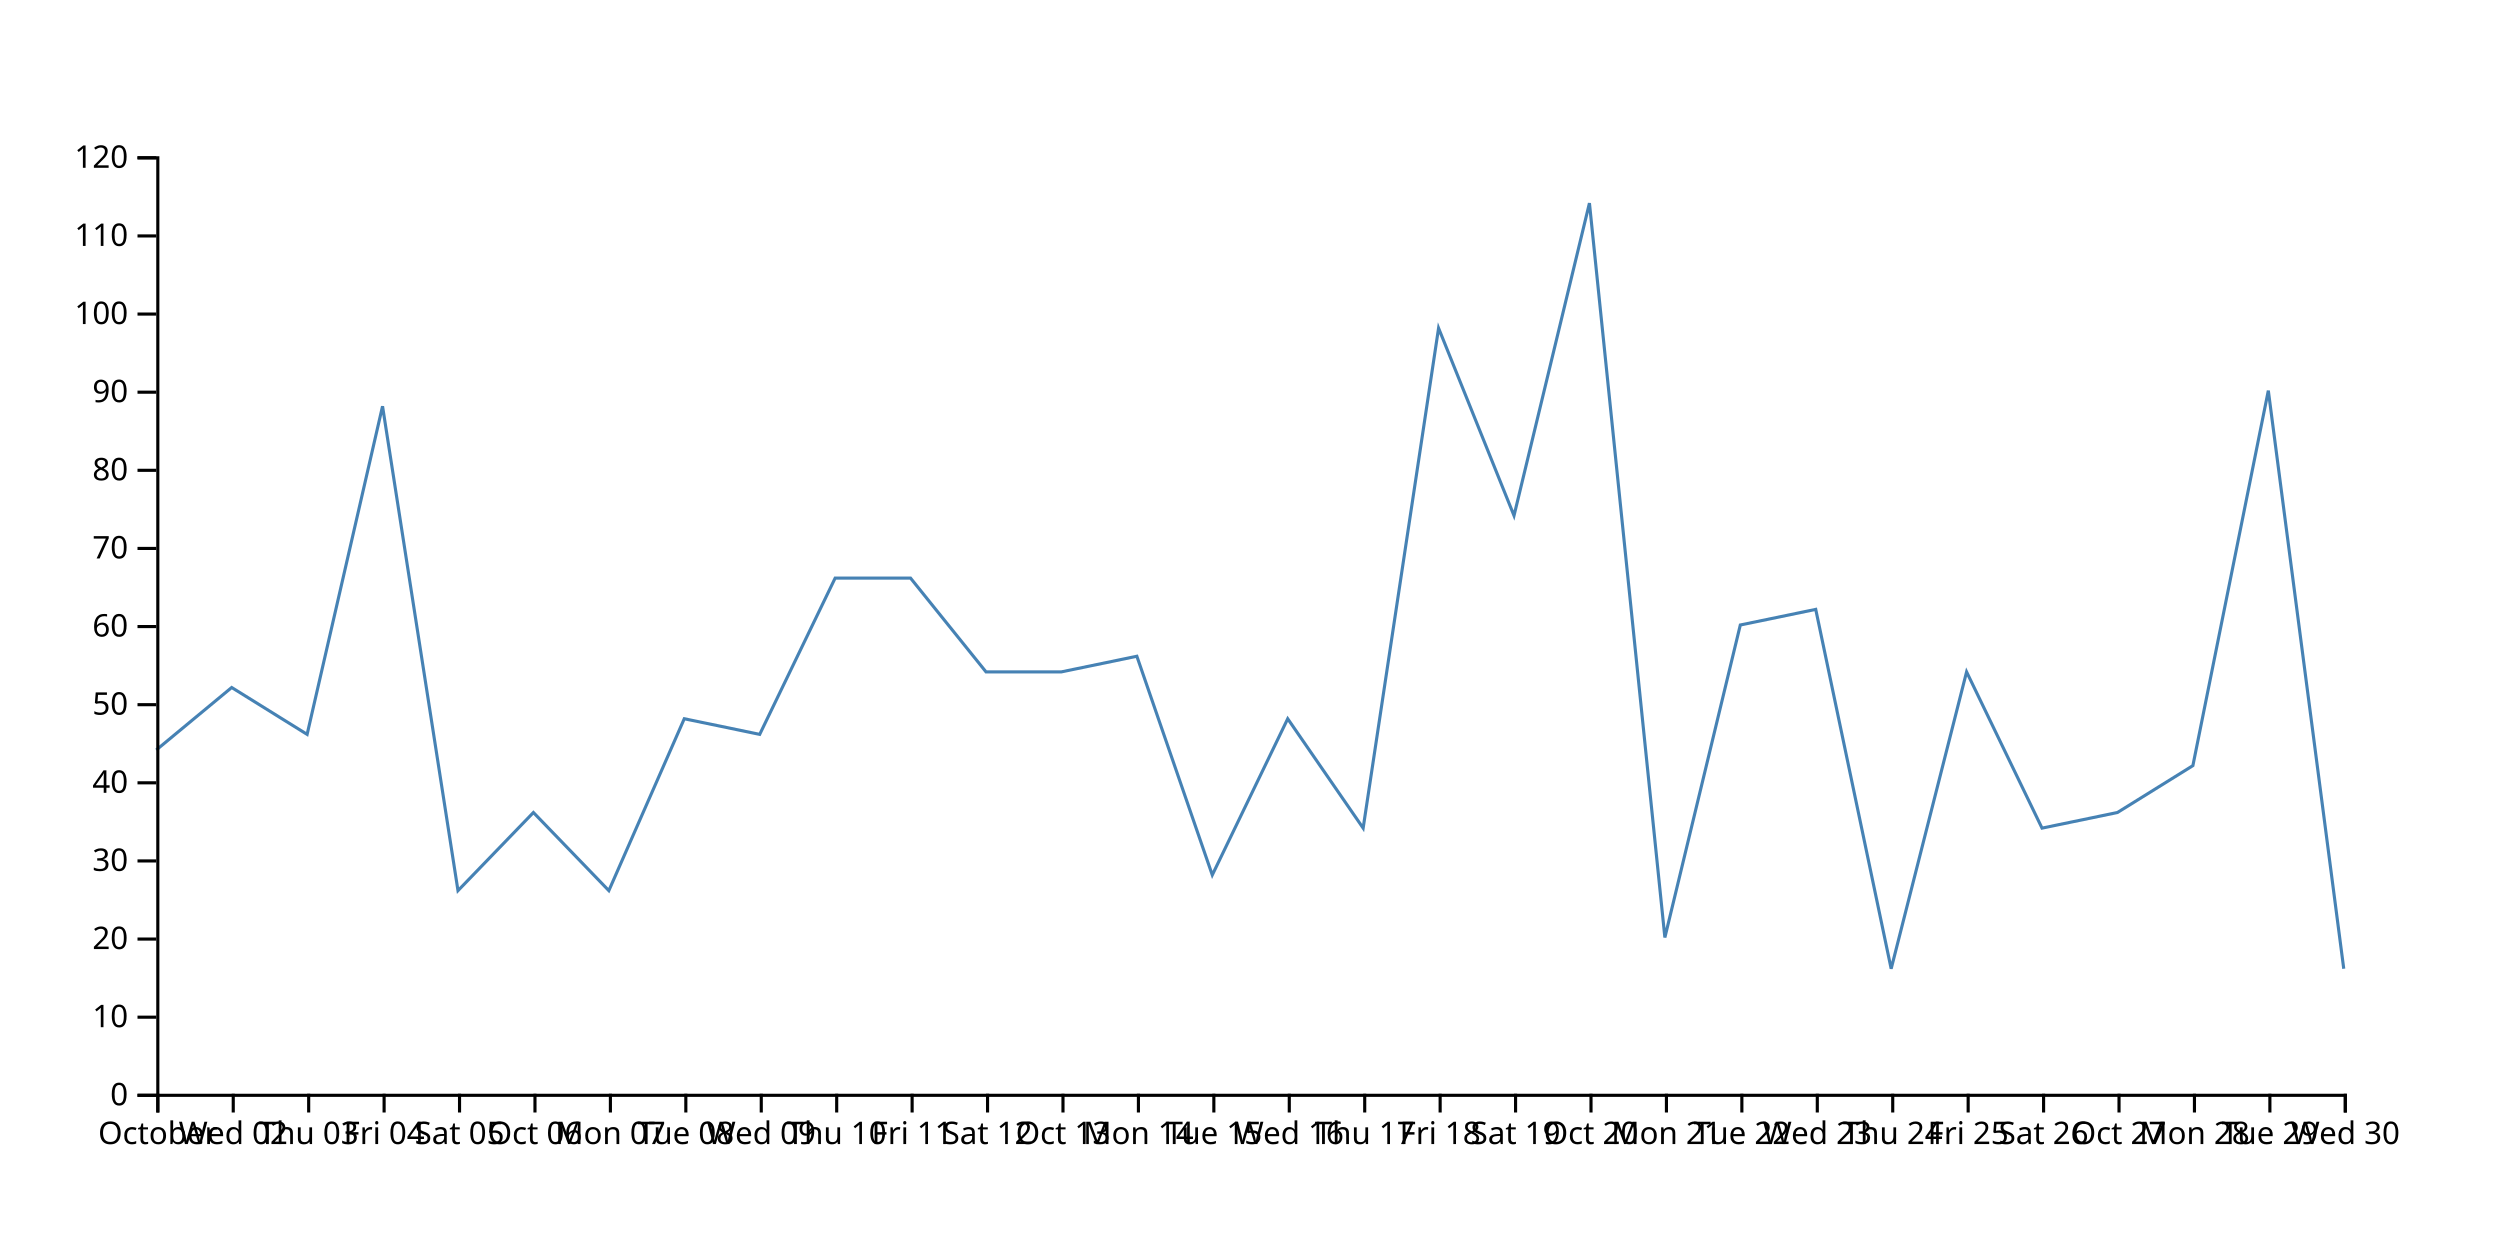
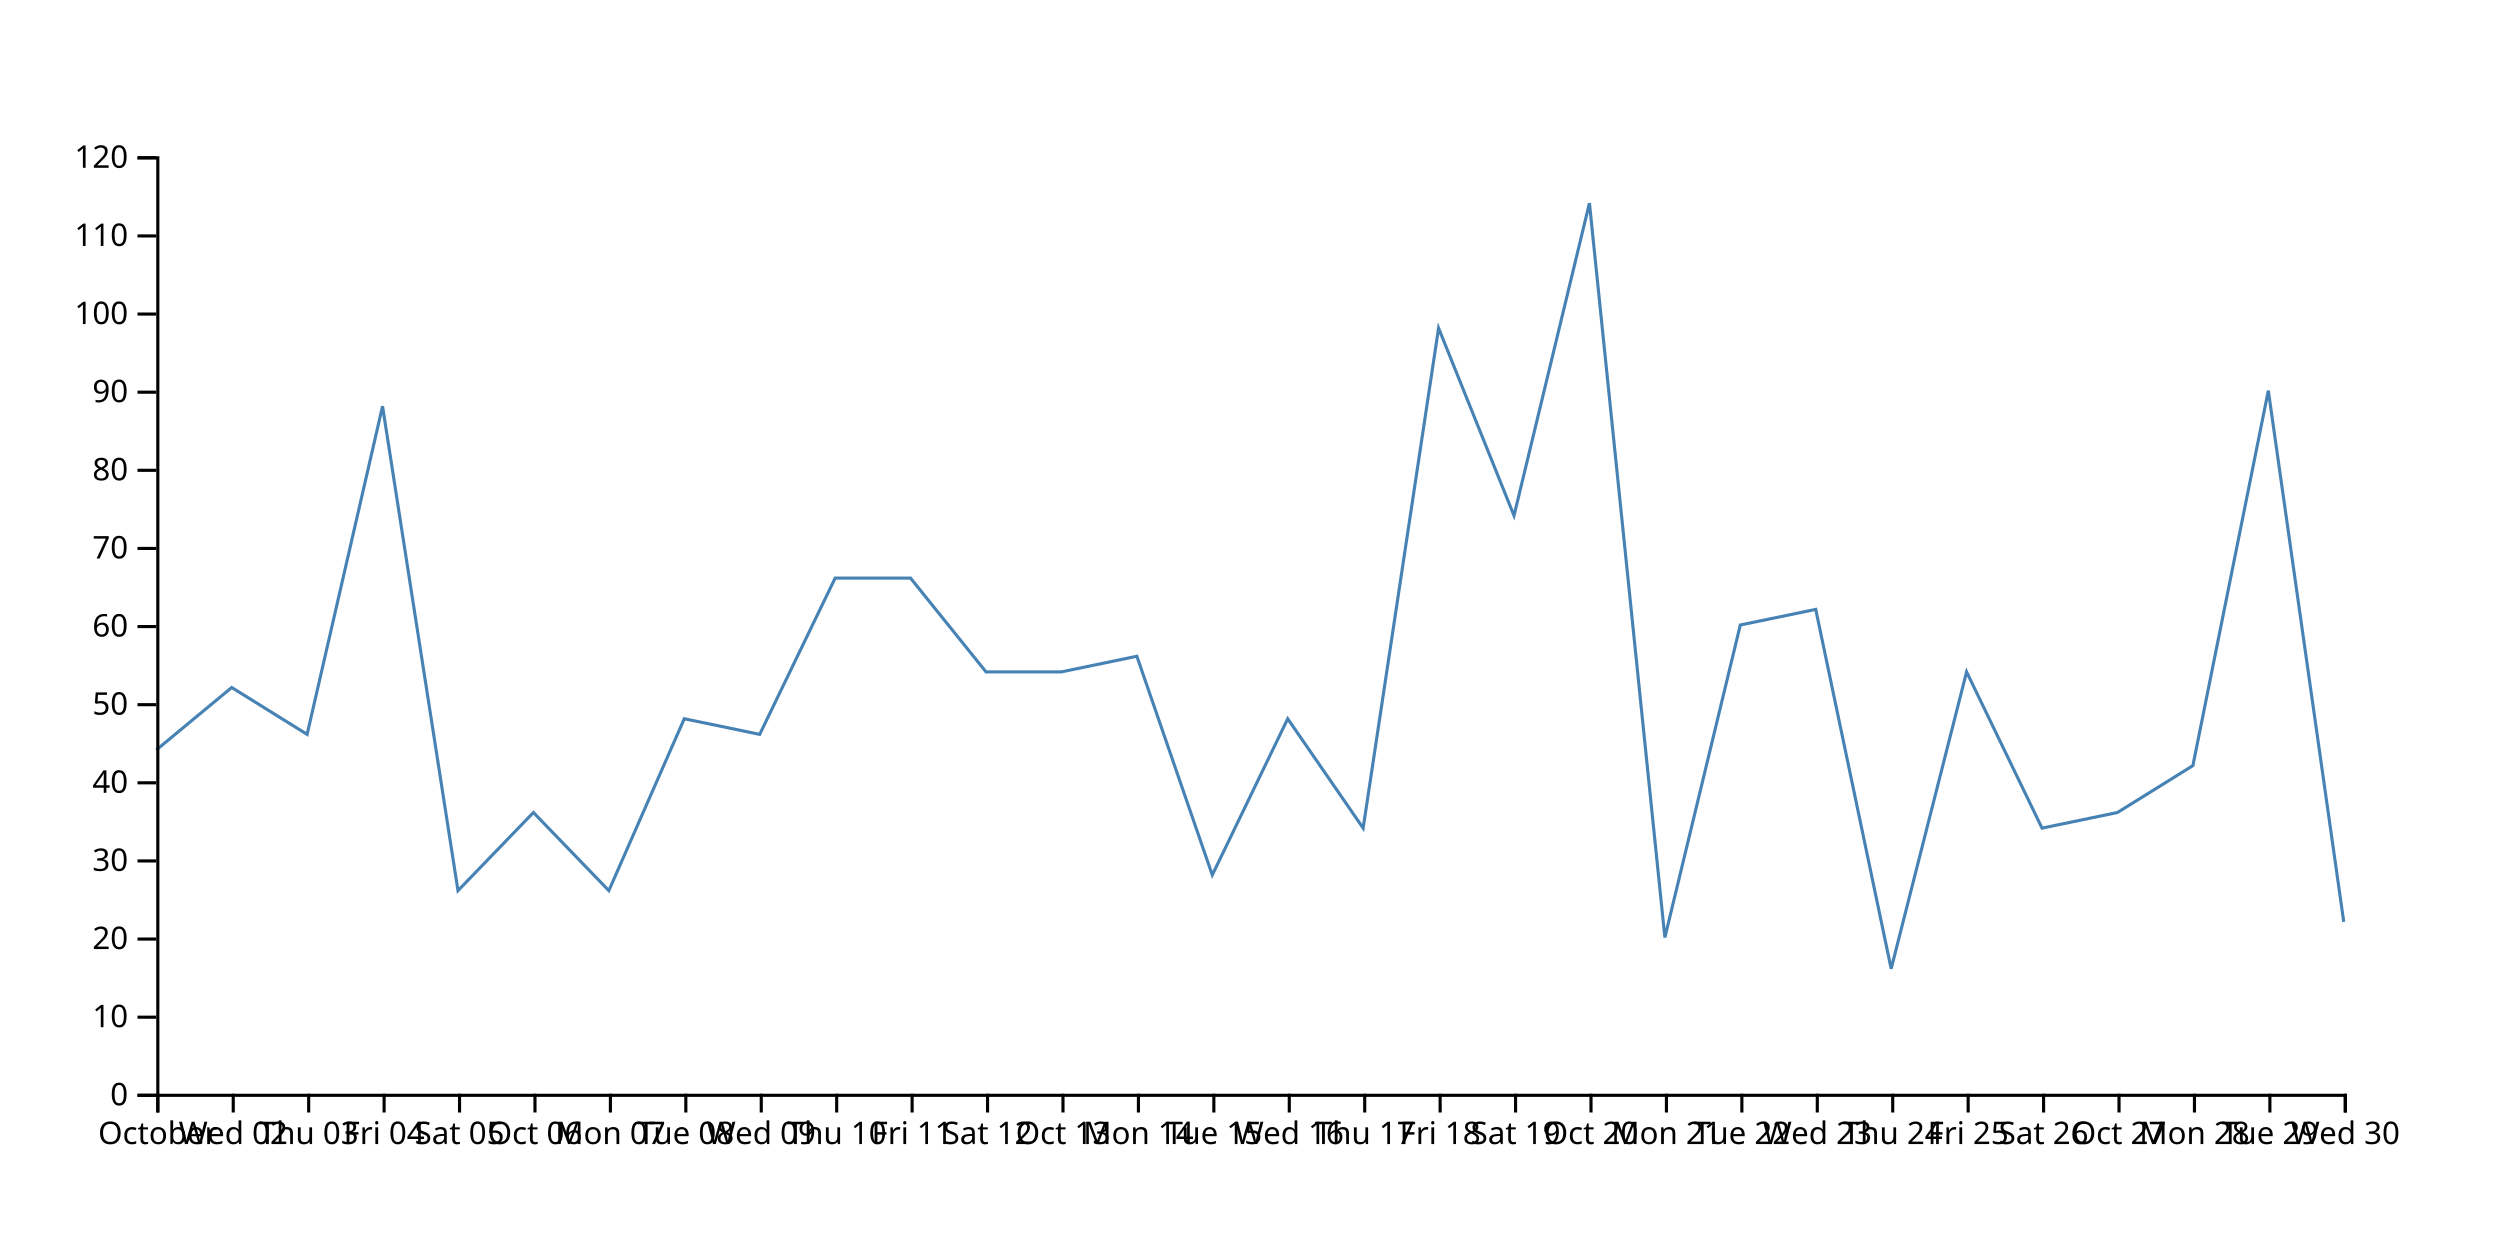
<svg xmlns="http://www.w3.org/2000/svg" width="800" height="400">
-   <path d="M750,310L725.862,125L701.724,245L677.586,260L653.448,265L629.31,215L605.172,310L581.034,195L556.897,200L532.759,300L508.621,65L484.483,165L460.345,105L436.207,265L412.069,230L387.931,280L363.793,210L339.655,215L315.517,215L291.379,185L267.241,185L243.103,235L218.966,230L194.828,285L170.69,260L146.552,285L122.414,130L98.276,235L74.138,220L50,240" fill="none" stroke="steelblue" />
+   <path d="M750,295L725.862,125L701.724,245L677.586,260L653.448,265L629.31,215L605.172,310L581.034,195L556.897,200L532.759,300L508.621,65L484.483,165L460.345,105L436.207,265L412.069,230L387.931,280L363.793,210L339.655,215L315.517,215L291.379,185L267.241,185L243.103,235L218.966,230L194.828,285L170.69,260L146.552,285L122.414,130L98.276,235L74.138,220L50,240" fill="none" stroke="steelblue" />
  <g transform="translate(0,350)" fill="none" font-size="10" font-family="sans-serif" text-anchor="middle">
    <path class="domain" stroke="currentColor" d="M50.5,6V0.5H750.5V6" />
    <g class="tick" opacity="1" transform="translate(50.5,0)">
      <line stroke="currentColor" y2="6" />
      <text fill="currentColor" y="9" dy="0.71em">October</text>
    </g>
    <g class="tick" opacity="1" transform="translate(74.63793,0)">
      <line stroke="currentColor" y2="6" />
      <text fill="currentColor" y="9" dy="0.71em">Wed 02</text>
    </g>
    <g class="tick" opacity="1" transform="translate(98.77586,0)">
      <line stroke="currentColor" y2="6" />
      <text fill="currentColor" y="9" dy="0.71em">Thu 03</text>
    </g>
    <g class="tick" opacity="1" transform="translate(122.9138,0)">
      <line stroke="currentColor" y2="6" />
      <text fill="currentColor" y="9" dy="0.71em">Fri 04</text>
    </g>
    <g class="tick" opacity="1" transform="translate(147.0517,0)">
      <line stroke="currentColor" y2="6" />
      <text fill="currentColor" y="9" dy="0.71em">Sat 05</text>
    </g>
    <g class="tick" opacity="1" transform="translate(171.1897,0)">
      <line stroke="currentColor" y2="6" />
      <text fill="currentColor" y="9" dy="0.71em">Oct 06</text>
    </g>
    <g class="tick" opacity="1" transform="translate(195.3276,0)">
      <line stroke="currentColor" y2="6" />
      <text fill="currentColor" y="9" dy="0.71em">Mon 07</text>
    </g>
    <g class="tick" opacity="1" transform="translate(219.4655,0)">
      <line stroke="currentColor" y2="6" />
      <text fill="currentColor" y="9" dy="0.71em">Tue 08</text>
    </g>
    <g class="tick" opacity="1" transform="translate(243.6034,0)">
      <line stroke="currentColor" y2="6" />
      <text fill="currentColor" y="9" dy="0.71em">Wed 09</text>
    </g>
    <g class="tick" opacity="1" transform="translate(267.7414,0)">
      <line stroke="currentColor" y2="6" />
      <text fill="currentColor" y="9" dy="0.71em">Thu 10</text>
    </g>
    <g class="tick" opacity="1" transform="translate(291.8793,0)">
      <line stroke="currentColor" y2="6" />
      <text fill="currentColor" y="9" dy="0.71em">Fri 11</text>
    </g>
    <g class="tick" opacity="1" transform="translate(316.0172,0)">
      <line stroke="currentColor" y2="6" />
      <text fill="currentColor" y="9" dy="0.71em">Sat 12</text>
    </g>
    <g class="tick" opacity="1" transform="translate(340.1552,0)">
      <line stroke="currentColor" y2="6" />
      <text fill="currentColor" y="9" dy="0.71em">Oct 13</text>
    </g>
    <g class="tick" opacity="1" transform="translate(364.2931,0)">
      <line stroke="currentColor" y2="6" />
      <text fill="currentColor" y="9" dy="0.71em">Mon 14</text>
    </g>
    <g class="tick" opacity="1" transform="translate(388.431,0)">
      <line stroke="currentColor" y2="6" />
      <text fill="currentColor" y="9" dy="0.71em">Tue 15</text>
    </g>
    <g class="tick" opacity="1" transform="translate(412.569,0)">
      <line stroke="currentColor" y2="6" />
      <text fill="currentColor" y="9" dy="0.71em">Wed 16</text>
    </g>
    <g class="tick" opacity="1" transform="translate(436.7069,0)">
      <line stroke="currentColor" y2="6" />
      <text fill="currentColor" y="9" dy="0.71em">Thu 17</text>
    </g>
    <g class="tick" opacity="1" transform="translate(460.8448,0)">
      <line stroke="currentColor" y2="6" />
      <text fill="currentColor" y="9" dy="0.71em">Fri 18</text>
    </g>
    <g class="tick" opacity="1" transform="translate(484.9828,0)">
      <line stroke="currentColor" y2="6" />
      <text fill="currentColor" y="9" dy="0.71em">Sat 19</text>
    </g>
    <g class="tick" opacity="1" transform="translate(509.1207,0)">
      <line stroke="currentColor" y2="6" />
      <text fill="currentColor" y="9" dy="0.71em">Oct 20</text>
    </g>
    <g class="tick" opacity="1" transform="translate(533.2586,0)">
      <line stroke="currentColor" y2="6" />
      <text fill="currentColor" y="9" dy="0.71em">Mon 21</text>
    </g>
    <g class="tick" opacity="1" transform="translate(557.3966,0)">
      <line stroke="currentColor" y2="6" />
      <text fill="currentColor" y="9" dy="0.71em">Tue 22</text>
    </g>
    <g class="tick" opacity="1" transform="translate(581.5345,0)">
      <line stroke="currentColor" y2="6" />
      <text fill="currentColor" y="9" dy="0.71em">Wed 23</text>
    </g>
    <g class="tick" opacity="1" transform="translate(605.6724,0)">
      <line stroke="currentColor" y2="6" />
      <text fill="currentColor" y="9" dy="0.71em">Thu 24</text>
    </g>
    <g class="tick" opacity="1" transform="translate(629.8103,0)">
      <line stroke="currentColor" y2="6" />
      <text fill="currentColor" y="9" dy="0.71em">Fri 25</text>
    </g>
    <g class="tick" opacity="1" transform="translate(653.9483,0)">
      <line stroke="currentColor" y2="6" />
      <text fill="currentColor" y="9" dy="0.71em">Sat 26</text>
    </g>
    <g class="tick" opacity="1" transform="translate(678.0862,0)">
      <line stroke="currentColor" y2="6" />
      <text fill="currentColor" y="9" dy="0.71em">Oct 27</text>
    </g>
    <g class="tick" opacity="1" transform="translate(702.2241,0)">
      <line stroke="currentColor" y2="6" />
      <text fill="currentColor" y="9" dy="0.71em">Mon 28</text>
    </g>
    <g class="tick" opacity="1" transform="translate(726.3621,0)">
      <line stroke="currentColor" y2="6" />
      <text fill="currentColor" y="9" dy="0.71em">Tue 29</text>
    </g>
    <g class="tick" opacity="1" transform="translate(750.5,0)">
      <line stroke="currentColor" y2="6" />
      <text fill="currentColor" y="9" dy="0.71em">Wed 30</text>
    </g>
  </g>
  <g transform="translate(50,0)" fill="none" font-size="10" font-family="sans-serif" text-anchor="end">
    <path class="domain" stroke="currentColor" d="M-6,350.5H0.5V50.5H-6" />
    <g class="tick" opacity="1" transform="translate(0,350.5)">
      <line stroke="currentColor" x2="-6" />
      <text fill="currentColor" x="-9" dy="0.32em">0</text>
    </g>
    <g class="tick" opacity="1" transform="translate(0,325.5)">
      <line stroke="currentColor" x2="-6" />
      <text fill="currentColor" x="-9" dy="0.32em">10</text>
    </g>
    <g class="tick" opacity="1" transform="translate(0,300.5)">
      <line stroke="currentColor" x2="-6" />
      <text fill="currentColor" x="-9" dy="0.32em">20</text>
    </g>
    <g class="tick" opacity="1" transform="translate(0,275.5)">
      <line stroke="currentColor" x2="-6" />
      <text fill="currentColor" x="-9" dy="0.32em">30</text>
    </g>
    <g class="tick" opacity="1" transform="translate(0,250.5)">
      <line stroke="currentColor" x2="-6" />
      <text fill="currentColor" x="-9" dy="0.32em">40</text>
    </g>
    <g class="tick" opacity="1" transform="translate(0,225.5)">
      <line stroke="currentColor" x2="-6" />
      <text fill="currentColor" x="-9" dy="0.32em">50</text>
    </g>
    <g class="tick" opacity="1" transform="translate(0,200.5)">
      <line stroke="currentColor" x2="-6" />
      <text fill="currentColor" x="-9" dy="0.32em">60</text>
    </g>
    <g class="tick" opacity="1" transform="translate(0,175.5)">
      <line stroke="currentColor" x2="-6" />
      <text fill="currentColor" x="-9" dy="0.32em">70</text>
    </g>
    <g class="tick" opacity="1" transform="translate(0,150.5)">
      <line stroke="currentColor" x2="-6" />
      <text fill="currentColor" x="-9" dy="0.32em">80</text>
    </g>
    <g class="tick" opacity="1" transform="translate(0,125.5)">
      <line stroke="currentColor" x2="-6" />
      <text fill="currentColor" x="-9" dy="0.32em">90</text>
    </g>
    <g class="tick" opacity="1" transform="translate(0,100.5)">
      <line stroke="currentColor" x2="-6" />
      <text fill="currentColor" x="-9" dy="0.32em">100</text>
    </g>
    <g class="tick" opacity="1" transform="translate(0,75.5)">
      <line stroke="currentColor" x2="-6" />
      <text fill="currentColor" x="-9" dy="0.32em">110</text>
    </g>
    <g class="tick" opacity="1" transform="translate(0,50.5)">
      <line stroke="currentColor" x2="-6" />
      <text fill="currentColor" x="-9" dy="0.32em">120</text>
    </g>
  </g>
</svg>
